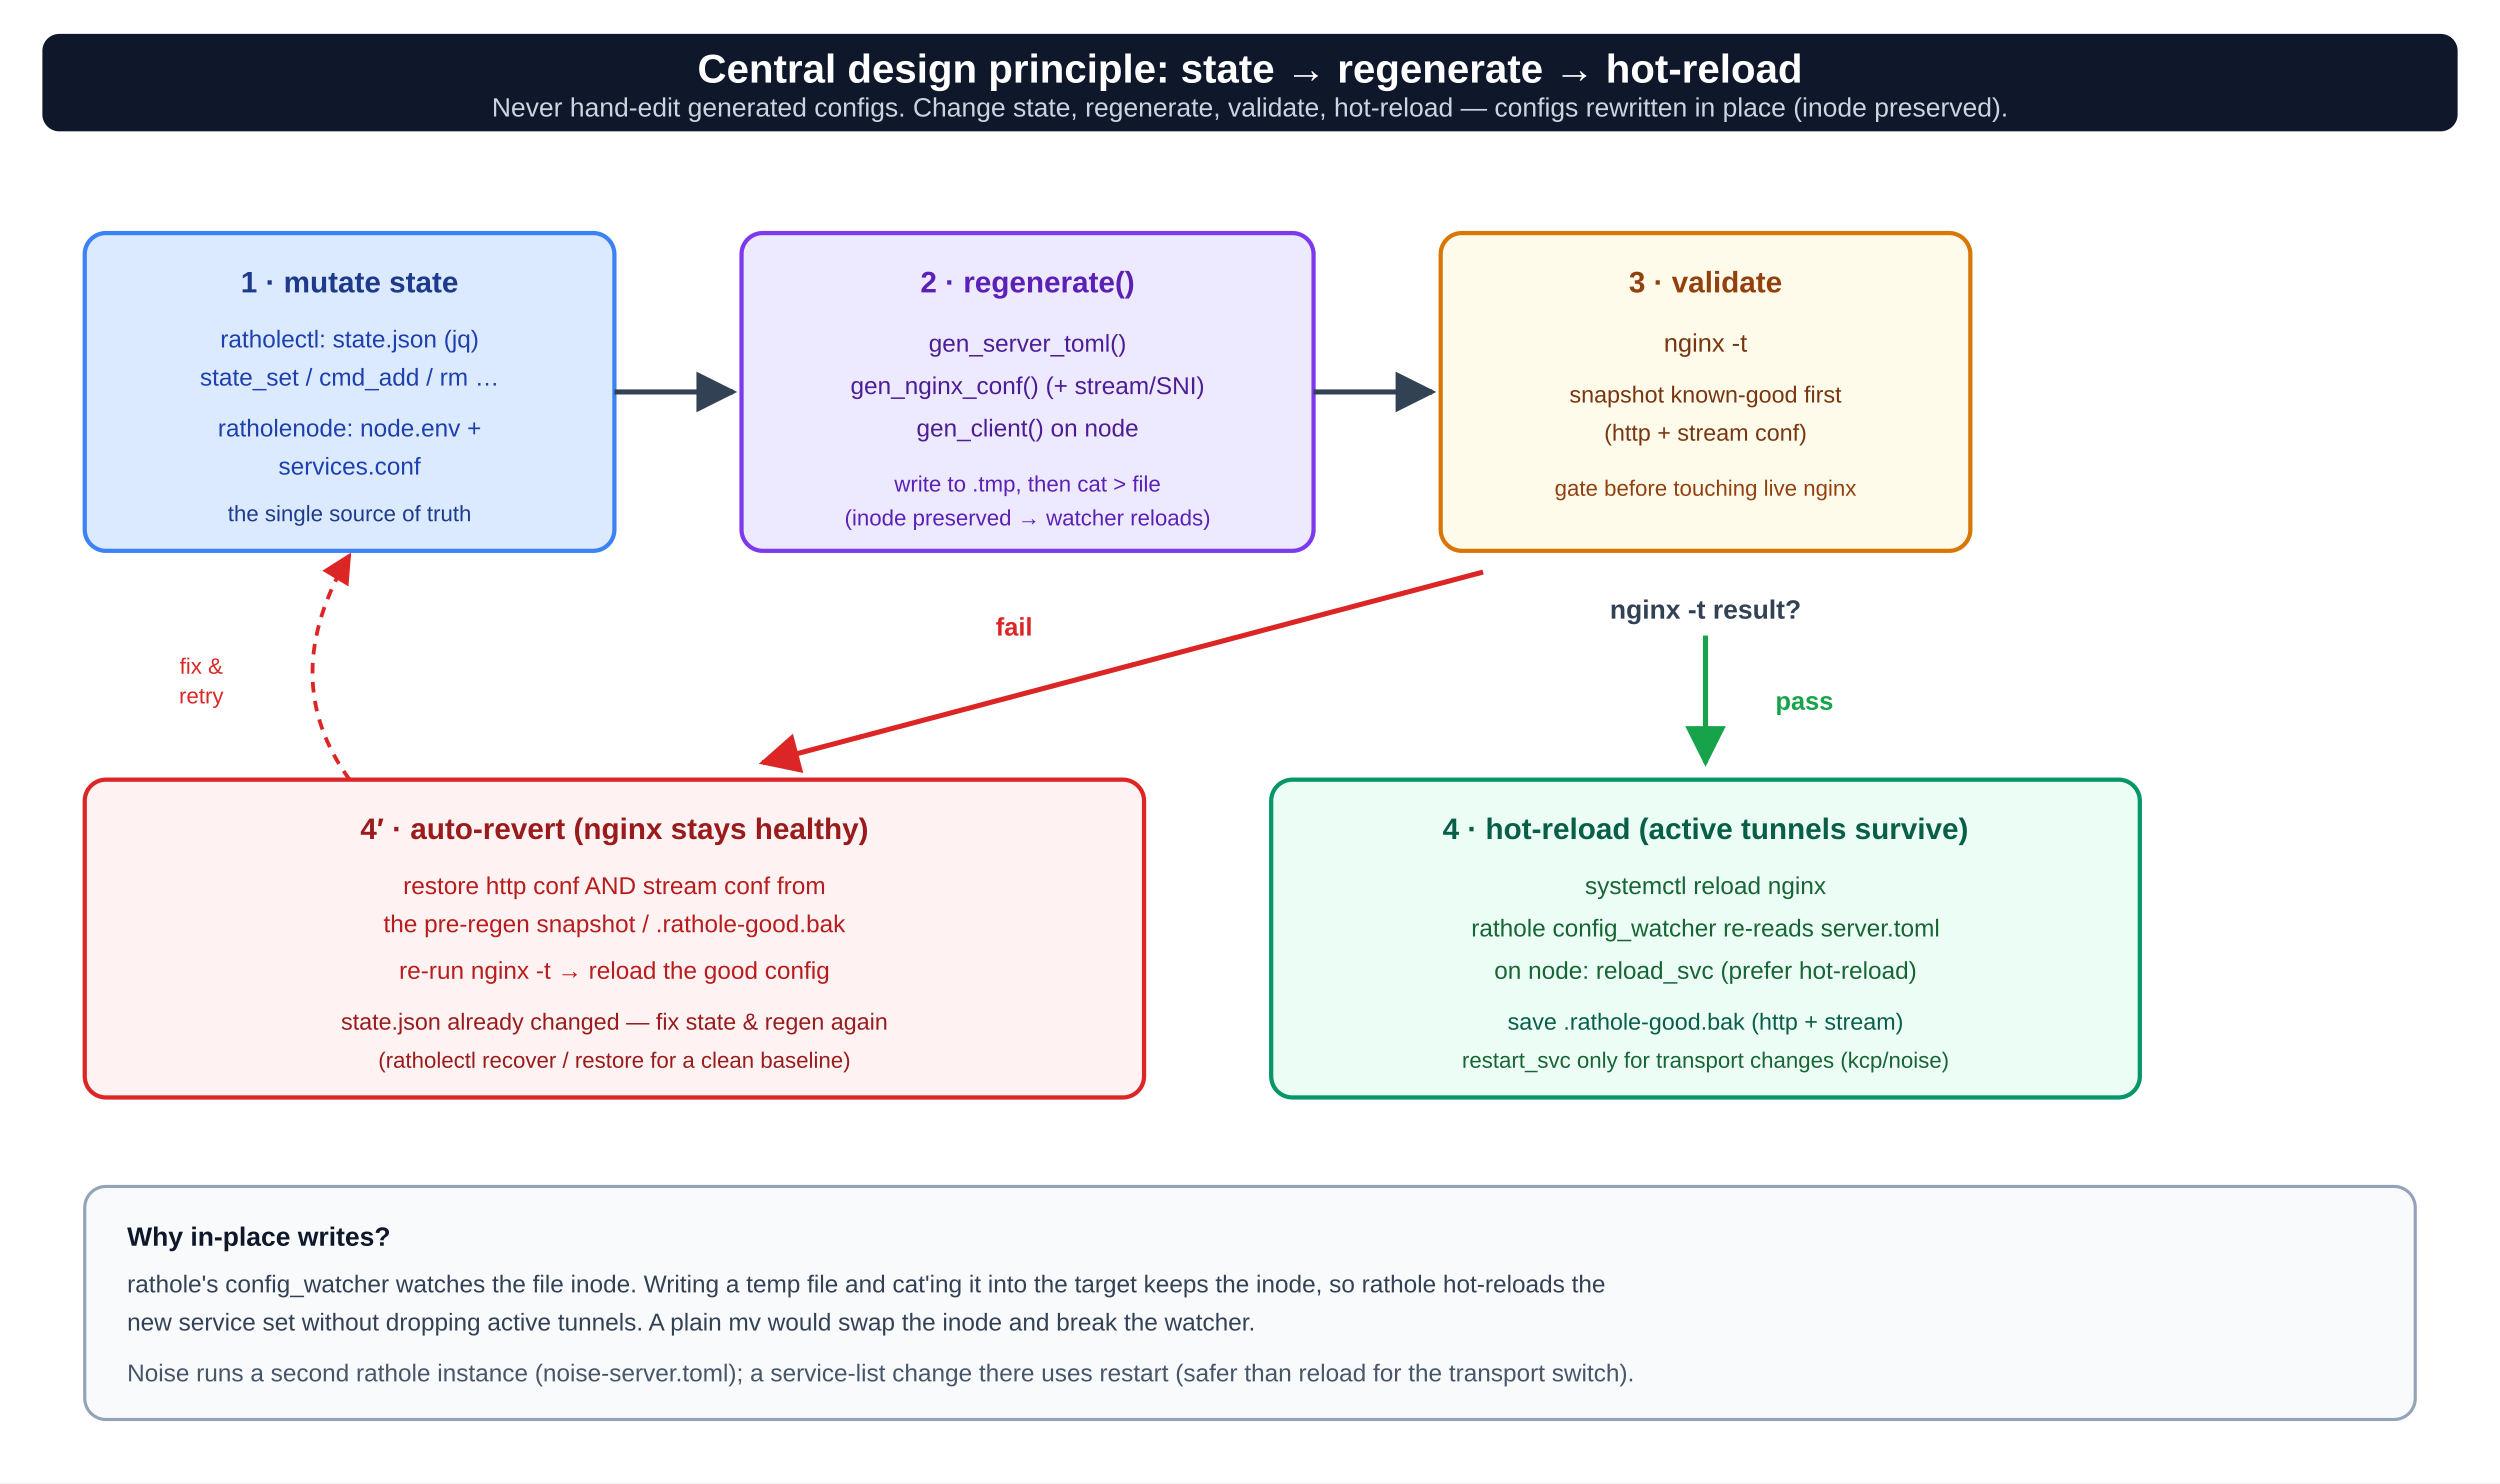
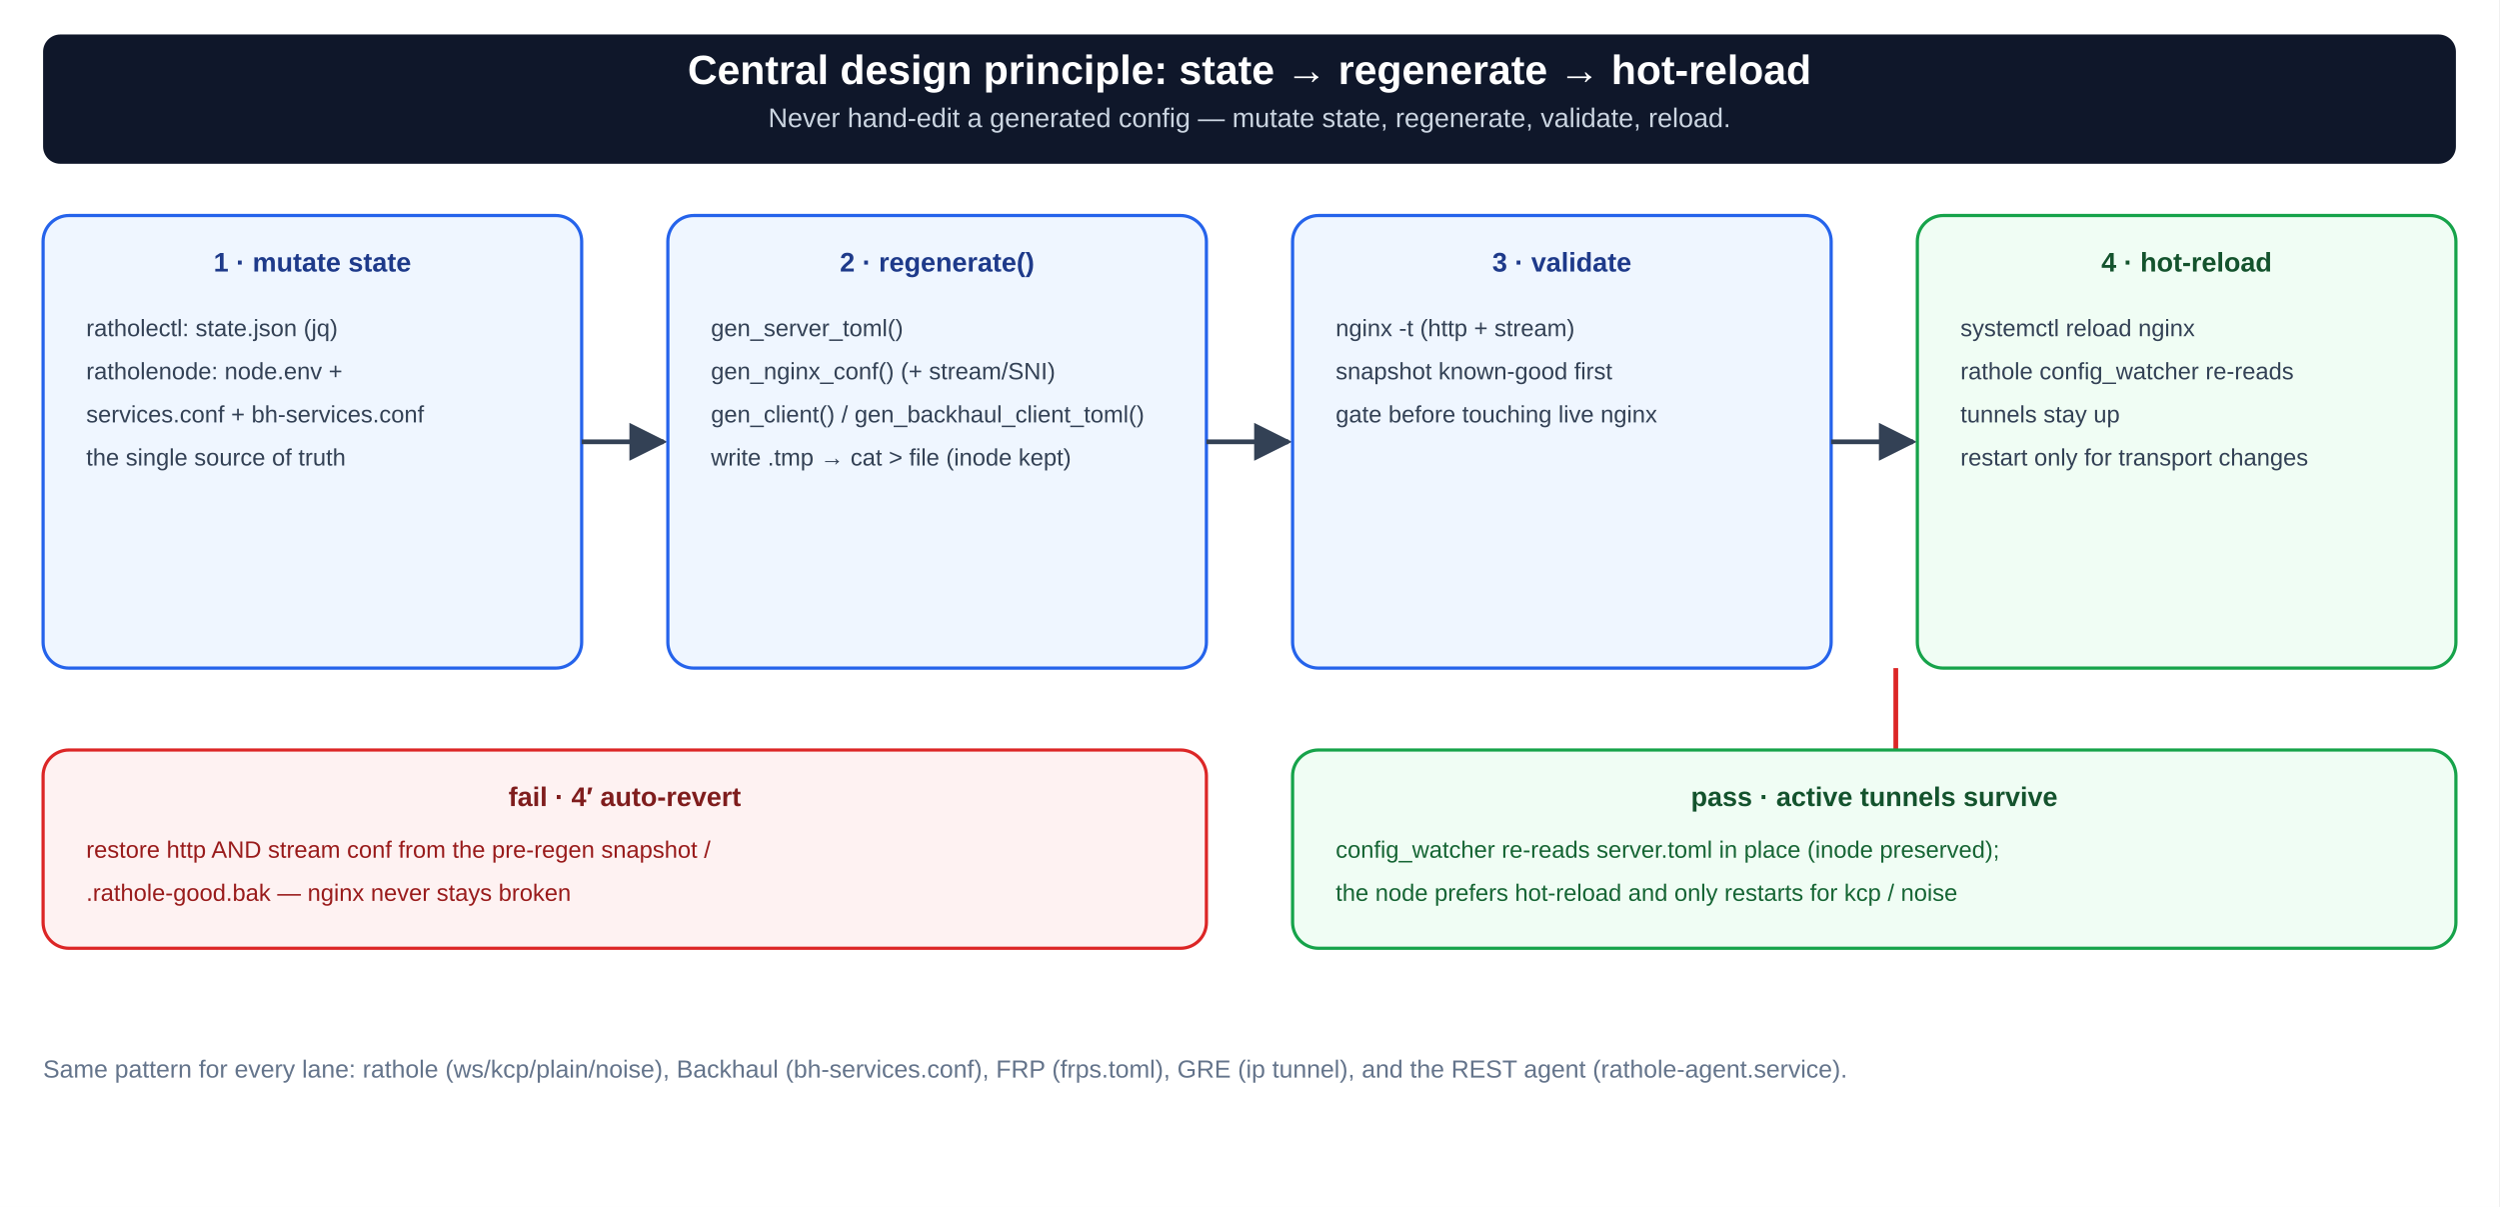
- <svg xmlns="http://www.w3.org/2000/svg" viewBox="0 0 1180 700" font-family="Segoe UI, Arial, sans-serif">
+ <svg xmlns="http://www.w3.org/2000/svg" viewBox="0 0 1160 560" font-family="Segoe UI, Arial, sans-serif">
  <defs>
-     <marker id="f" viewBox="0 0 10 10" refX="9" refY="5" markerWidth="8" markerHeight="8" orient="auto-start-reverse">
+     <marker id="arr" viewBox="0 0 10 10" refX="9" refY="5" markerWidth="8" markerHeight="8" orient="auto-start-reverse">
      <path d="M0,0 L10,5 L0,10 z" fill="#334155" />
    </marker>
-     <marker id="ok" viewBox="0 0 10 10" refX="9" refY="5" markerWidth="8" markerHeight="8" orient="auto-start-reverse">
-       <path d="M0,0 L10,5 L0,10 z" fill="#16a34a" />
+     <marker id="arrU" viewBox="0 0 10 10" refX="9" refY="5" markerWidth="8" markerHeight="8" orient="auto-start-reverse">
+       <path d="M0,0 L10,5 L0,10 z" fill="#9333ea" />
    </marker>
-     <marker id="bad" viewBox="0 0 10 10" refX="9" refY="5" markerWidth="8" markerHeight="8" orient="auto-start-reverse">
-       <path d="M0,0 L10,5 L0,10 z" fill="#dc2626" />
+     <marker id="arrB" viewBox="0 0 10 10" refX="9" refY="5" markerWidth="8" markerHeight="8" orient="auto-start-reverse">
+       <path d="M0,0 L10,5 L0,10 z" fill="#0284c7" />
    </marker>
  </defs>
-   <rect x="0" y="0" width="1180" height="700" fill="#ffffff" />
-   <rect x="20" y="16" width="1140" height="46" rx="8" fill="#0f172a" />
-   <text x="590" y="39" text-anchor="middle" fill="#ffffff" font-size="19" font-weight="bold">Central design principle: state → regenerate → hot-reload</text>
-   <text x="590" y="55" text-anchor="middle" fill="#cbd5e1" font-size="12.5">Never hand-edit generated configs. Change state, regenerate, validate, hot-reload — configs rewritten in place (inode preserved).</text>
-   <rect x="40" y="110" width="250" height="150" rx="10" fill="#dbeafe" stroke="#3b82f6" stroke-width="2" />
-   <text x="165" y="138" text-anchor="middle" font-size="14" font-weight="bold" fill="#1e3a8a">1 · mutate state</text>
-   <text x="165" y="164" text-anchor="middle" font-size="11.5" fill="#1e40af">ratholectl: state.json (jq)</text>
-   <text x="165" y="182" text-anchor="middle" font-size="11.5" fill="#1e40af">state_set / cmd_add / rm …</text>
-   <text x="165" y="206" text-anchor="middle" font-size="11.5" fill="#1e40af">ratholenode: node.env +</text>
-   <text x="165" y="224" text-anchor="middle" font-size="11.5" fill="#1e40af">services.conf</text>
-   <text x="165" y="246" text-anchor="middle" font-size="10.5" fill="#1e3a8a">the single source of truth</text>
-   <rect x="350" y="110" width="270" height="150" rx="10" fill="#ede9fe" stroke="#7c3aed" stroke-width="2" />
-   <text x="485" y="138" text-anchor="middle" font-size="14" font-weight="bold" fill="#5b21b6">2 · regenerate()</text>
-   <text x="485" y="166" text-anchor="middle" font-size="11.5" fill="#4c1d95">gen_server_toml()</text>
-   <text x="485" y="186" text-anchor="middle" font-size="11.5" fill="#4c1d95">gen_nginx_conf()  (+ stream/SNI)</text>
-   <text x="485" y="206" text-anchor="middle" font-size="11.5" fill="#4c1d95">gen_client() on node</text>
-   <text x="485" y="232" text-anchor="middle" font-size="10.5" fill="#5b21b6">write to .tmp, then cat &gt; file</text>
-   <text x="485" y="248" text-anchor="middle" font-size="10.5" fill="#5b21b6">(inode preserved → watcher reloads)</text>
-   <rect x="680" y="110" width="250" height="150" rx="10" fill="#fffbeb" stroke="#d97706" stroke-width="2" />
-   <text x="805" y="138" text-anchor="middle" font-size="14" font-weight="bold" fill="#92400e">3 · validate</text>
-   <text x="805" y="166" text-anchor="middle" font-size="12" fill="#78350f">nginx -t</text>
-   <text x="805" y="190" text-anchor="middle" font-size="11" fill="#78350f">snapshot known-good first</text>
-   <text x="805" y="208" text-anchor="middle" font-size="11" fill="#78350f">(http + stream conf)</text>
-   <text x="805" y="234" text-anchor="middle" font-size="10.5" fill="#92400e">gate before touching live nginx</text>
-   <line x1="290" y1="185" x2="346" y2="185" stroke="#334155" stroke-width="2.4" marker-end="url(#f)" />
-   <line x1="620" y1="185" x2="676" y2="185" stroke="#334155" stroke-width="2.4" marker-end="url(#f)" />
-   <text x="805" y="292" text-anchor="middle" font-size="12.5" font-weight="bold" fill="#334155">nginx -t result?</text>
-   <line x1="805" y1="300" x2="805" y2="360" stroke="#16a34a" stroke-width="2.4" marker-end="url(#ok)" />
-   <text x="838" y="335" font-size="12" font-weight="bold" fill="#16a34a">pass</text>
-   <rect x="600" y="368" width="410" height="150" rx="10" fill="#ecfdf5" stroke="#059669" stroke-width="2" />
-   <text x="805" y="396" text-anchor="middle" font-size="14" font-weight="bold" fill="#065f46">4 · hot-reload (active tunnels survive)</text>
-   <text x="805" y="422" text-anchor="middle" font-size="11.5" fill="#166534">systemctl reload nginx</text>
-   <text x="805" y="442" text-anchor="middle" font-size="11.5" fill="#166534">rathole config_watcher re-reads server.toml</text>
-   <text x="805" y="462" text-anchor="middle" font-size="11.5" fill="#166534">on node: reload_svc (prefer hot-reload)</text>
-   <text x="805" y="486" text-anchor="middle" font-size="11" fill="#065f46">save .rathole-good.bak (http + stream)</text>
-   <text x="805" y="504" text-anchor="middle" font-size="10.5" fill="#166534">restart_svc only for transport changes (kcp/noise)</text>
-   <line x1="700" y1="270" x2="360" y2="360" stroke="#dc2626" stroke-width="2.4" marker-end="url(#bad)" />
-   <text x="470" y="300" font-size="12" font-weight="bold" fill="#dc2626">fail</text>
-   <rect x="40" y="368" width="500" height="150" rx="10" fill="#fef2f2" stroke="#dc2626" stroke-width="2" />
-   <text x="290" y="396" text-anchor="middle" font-size="14" font-weight="bold" fill="#991b1b">4′ · auto-revert (nginx stays healthy)</text>
-   <text x="290" y="422" text-anchor="middle" font-size="11.5" fill="#b91c1c">restore http conf AND stream conf from</text>
-   <text x="290" y="440" text-anchor="middle" font-size="11.5" fill="#b91c1c">the pre-regen snapshot / .rathole-good.bak</text>
-   <text x="290" y="462" text-anchor="middle" font-size="11.5" fill="#b91c1c">re-run nginx -t → reload the good config</text>
-   <text x="290" y="486" text-anchor="middle" font-size="11" fill="#991b1b">state.json already changed — fix state &amp; regen again</text>
-   <text x="290" y="504" text-anchor="middle" font-size="10.5" fill="#991b1b">(ratholectl recover / restore for a clean baseline)</text>
-   <path d="M 165 368 Q 130 320 165 262" fill="none" stroke="#dc2626" stroke-width="1.8" stroke-dasharray="5 4" marker-end="url(#bad)" />
-   <text x="95" y="318" text-anchor="middle" font-size="10.5" fill="#dc2626">fix &amp;</text>
-   <text x="95" y="332" text-anchor="middle" font-size="10.5" fill="#dc2626">retry</text>
-   <rect x="40" y="560" width="1100" height="110" rx="10" fill="#f8fafc" stroke="#94a3b8" stroke-width="1.5" />
-   <text x="60" y="588" font-size="12.5" font-weight="bold" fill="#0f172a">Why in-place writes?</text>
-   <text x="60" y="610" font-size="11.5" fill="#334155">rathole's config_watcher watches the file inode. Writing a temp file and cat'ing it into the target keeps the inode, so rathole hot-reloads the</text>
-   <text x="60" y="628" font-size="11.5" fill="#334155">new service set without dropping active tunnels. A plain mv would swap the inode and break the watcher.</text>
-   <text x="60" y="652" font-size="11.5" fill="#475569">Noise runs a second rathole instance (noise-server.toml); a service-list change there uses restart (safer than reload for the transport switch).</text>
+   <rect x="0" y="0" width="1160" height="560" fill="#ffffff" />
+   <rect x="20" y="16" width="1120" height="60" rx="8" fill="#0f172a" />
+   <text x="580" y="39" text-anchor="middle" fill="#ffffff" font-size="19" font-weight="bold">Central design principle: state → regenerate → hot-reload</text>
+   <text x="580" y="59" text-anchor="middle" fill="#cbd5e1" font-size="12.5">Never hand-edit a generated config — mutate state, regenerate, validate, reload.</text>
+   <rect x="20" y="100" width="250" height="210" rx="12" fill="#eff6ff" stroke="#2563eb" stroke-width="1.5" />
+   <text x="145" y="126" text-anchor="middle" font-size="12.5" font-weight="bold" fill="#1e3a8a">1 · mutate state</text>
+   <text x="40" y="156" text-anchor="start" font-size="11" fill="#334155">ratholectl: state.json (jq)</text>
+   <text x="40" y="176" text-anchor="start" font-size="11" fill="#334155">ratholenode: node.env +</text>
+   <text x="40" y="196" text-anchor="start" font-size="11" fill="#334155">services.conf + bh-services.conf</text>
+   <text x="40" y="216" text-anchor="start" font-size="11" fill="#334155">the single source of truth</text>
+   <line x1="270" y1="205" x2="308" y2="205" stroke="#334155" stroke-width="2.2" marker-end="url(#arr)" />
+   <rect x="310" y="100" width="250" height="210" rx="12" fill="#eff6ff" stroke="#2563eb" stroke-width="1.5" />
+   <text x="435" y="126" text-anchor="middle" font-size="12.5" font-weight="bold" fill="#1e3a8a">2 · regenerate()</text>
+   <text x="330" y="156" text-anchor="start" font-size="11" fill="#334155">gen_server_toml()</text>
+   <text x="330" y="176" text-anchor="start" font-size="11" fill="#334155">gen_nginx_conf() (+ stream/SNI)</text>
+   <text x="330" y="196" text-anchor="start" font-size="11" fill="#334155">gen_client() / gen_backhaul_client_toml()</text>
+   <text x="330" y="216" text-anchor="start" font-size="11" fill="#334155">write .tmp → cat &gt; file (inode kept)</text>
+   <line x1="560" y1="205" x2="598" y2="205" stroke="#334155" stroke-width="2.2" marker-end="url(#arr)" />
+   <rect x="600" y="100" width="250" height="210" rx="12" fill="#eff6ff" stroke="#2563eb" stroke-width="1.5" />
+   <text x="725" y="126" text-anchor="middle" font-size="12.5" font-weight="bold" fill="#1e3a8a">3 · validate</text>
+   <text x="620" y="156" text-anchor="start" font-size="11" fill="#334155">nginx -t (http + stream)</text>
+   <text x="620" y="176" text-anchor="start" font-size="11" fill="#334155">snapshot known-good first</text>
+   <text x="620" y="196" text-anchor="start" font-size="11" fill="#334155">gate before touching live nginx</text>
+   <line x1="850" y1="205" x2="888" y2="205" stroke="#334155" stroke-width="2.2" marker-end="url(#arr)" />
+   <rect x="890" y="100" width="250" height="210" rx="12" fill="#f0fdf4" stroke="#16a34a" stroke-width="1.5" />
+   <text x="1015" y="126" text-anchor="middle" font-size="12.5" font-weight="bold" fill="#14532d">4 · hot-reload</text>
+   <text x="910" y="156" text-anchor="start" font-size="11" fill="#334155">systemctl reload nginx</text>
+   <text x="910" y="176" text-anchor="start" font-size="11" fill="#334155">rathole config_watcher re-reads</text>
+   <text x="910" y="196" text-anchor="start" font-size="11" fill="#334155">tunnels stay up</text>
+   <text x="910" y="216" text-anchor="start" font-size="11" fill="#334155">restart only for transport changes</text>
+   <line x1="880" y1="310" x2="880" y2="366" stroke="#dc2626" stroke-width="2.2" marker-end="url(#arr)" />
+   <rect x="20" y="348" width="540" height="92" rx="12" fill="#fef2f2" stroke="#dc2626" stroke-width="1.5" />
+   <text x="290" y="374" text-anchor="middle" font-size="12.5" font-weight="bold" fill="#7f1d1d">fail · 4′ auto-revert</text>
+   <text x="40" y="398" text-anchor="start" font-size="11" fill="#991b1b">restore http AND stream conf from the pre-regen snapshot /</text>
+   <text x="40" y="418" text-anchor="start" font-size="11" fill="#991b1b">.rathole-good.bak — nginx never stays broken</text>
+   <rect x="600" y="348" width="540" height="92" rx="12" fill="#f0fdf4" stroke="#16a34a" stroke-width="1.5" />
+   <text x="870" y="374" text-anchor="middle" font-size="12.5" font-weight="bold" fill="#14532d">pass · active tunnels survive</text>
+   <text x="620" y="398" text-anchor="start" font-size="11" fill="#166534">config_watcher re-reads server.toml in place (inode preserved);</text>
+   <text x="620" y="418" text-anchor="start" font-size="11" fill="#166534">the node prefers hot-reload and only restarts for kcp / noise</text>
+   <text x="20" y="500" text-anchor="start" font-size="11.5" fill="#64748b">Same pattern for every lane: rathole (ws/kcp/plain/noise), Backhaul (bh-services.conf), FRP (frps.toml), GRE (ip tunnel), and the REST agent (rathole-agent.service).</text>
</svg>
